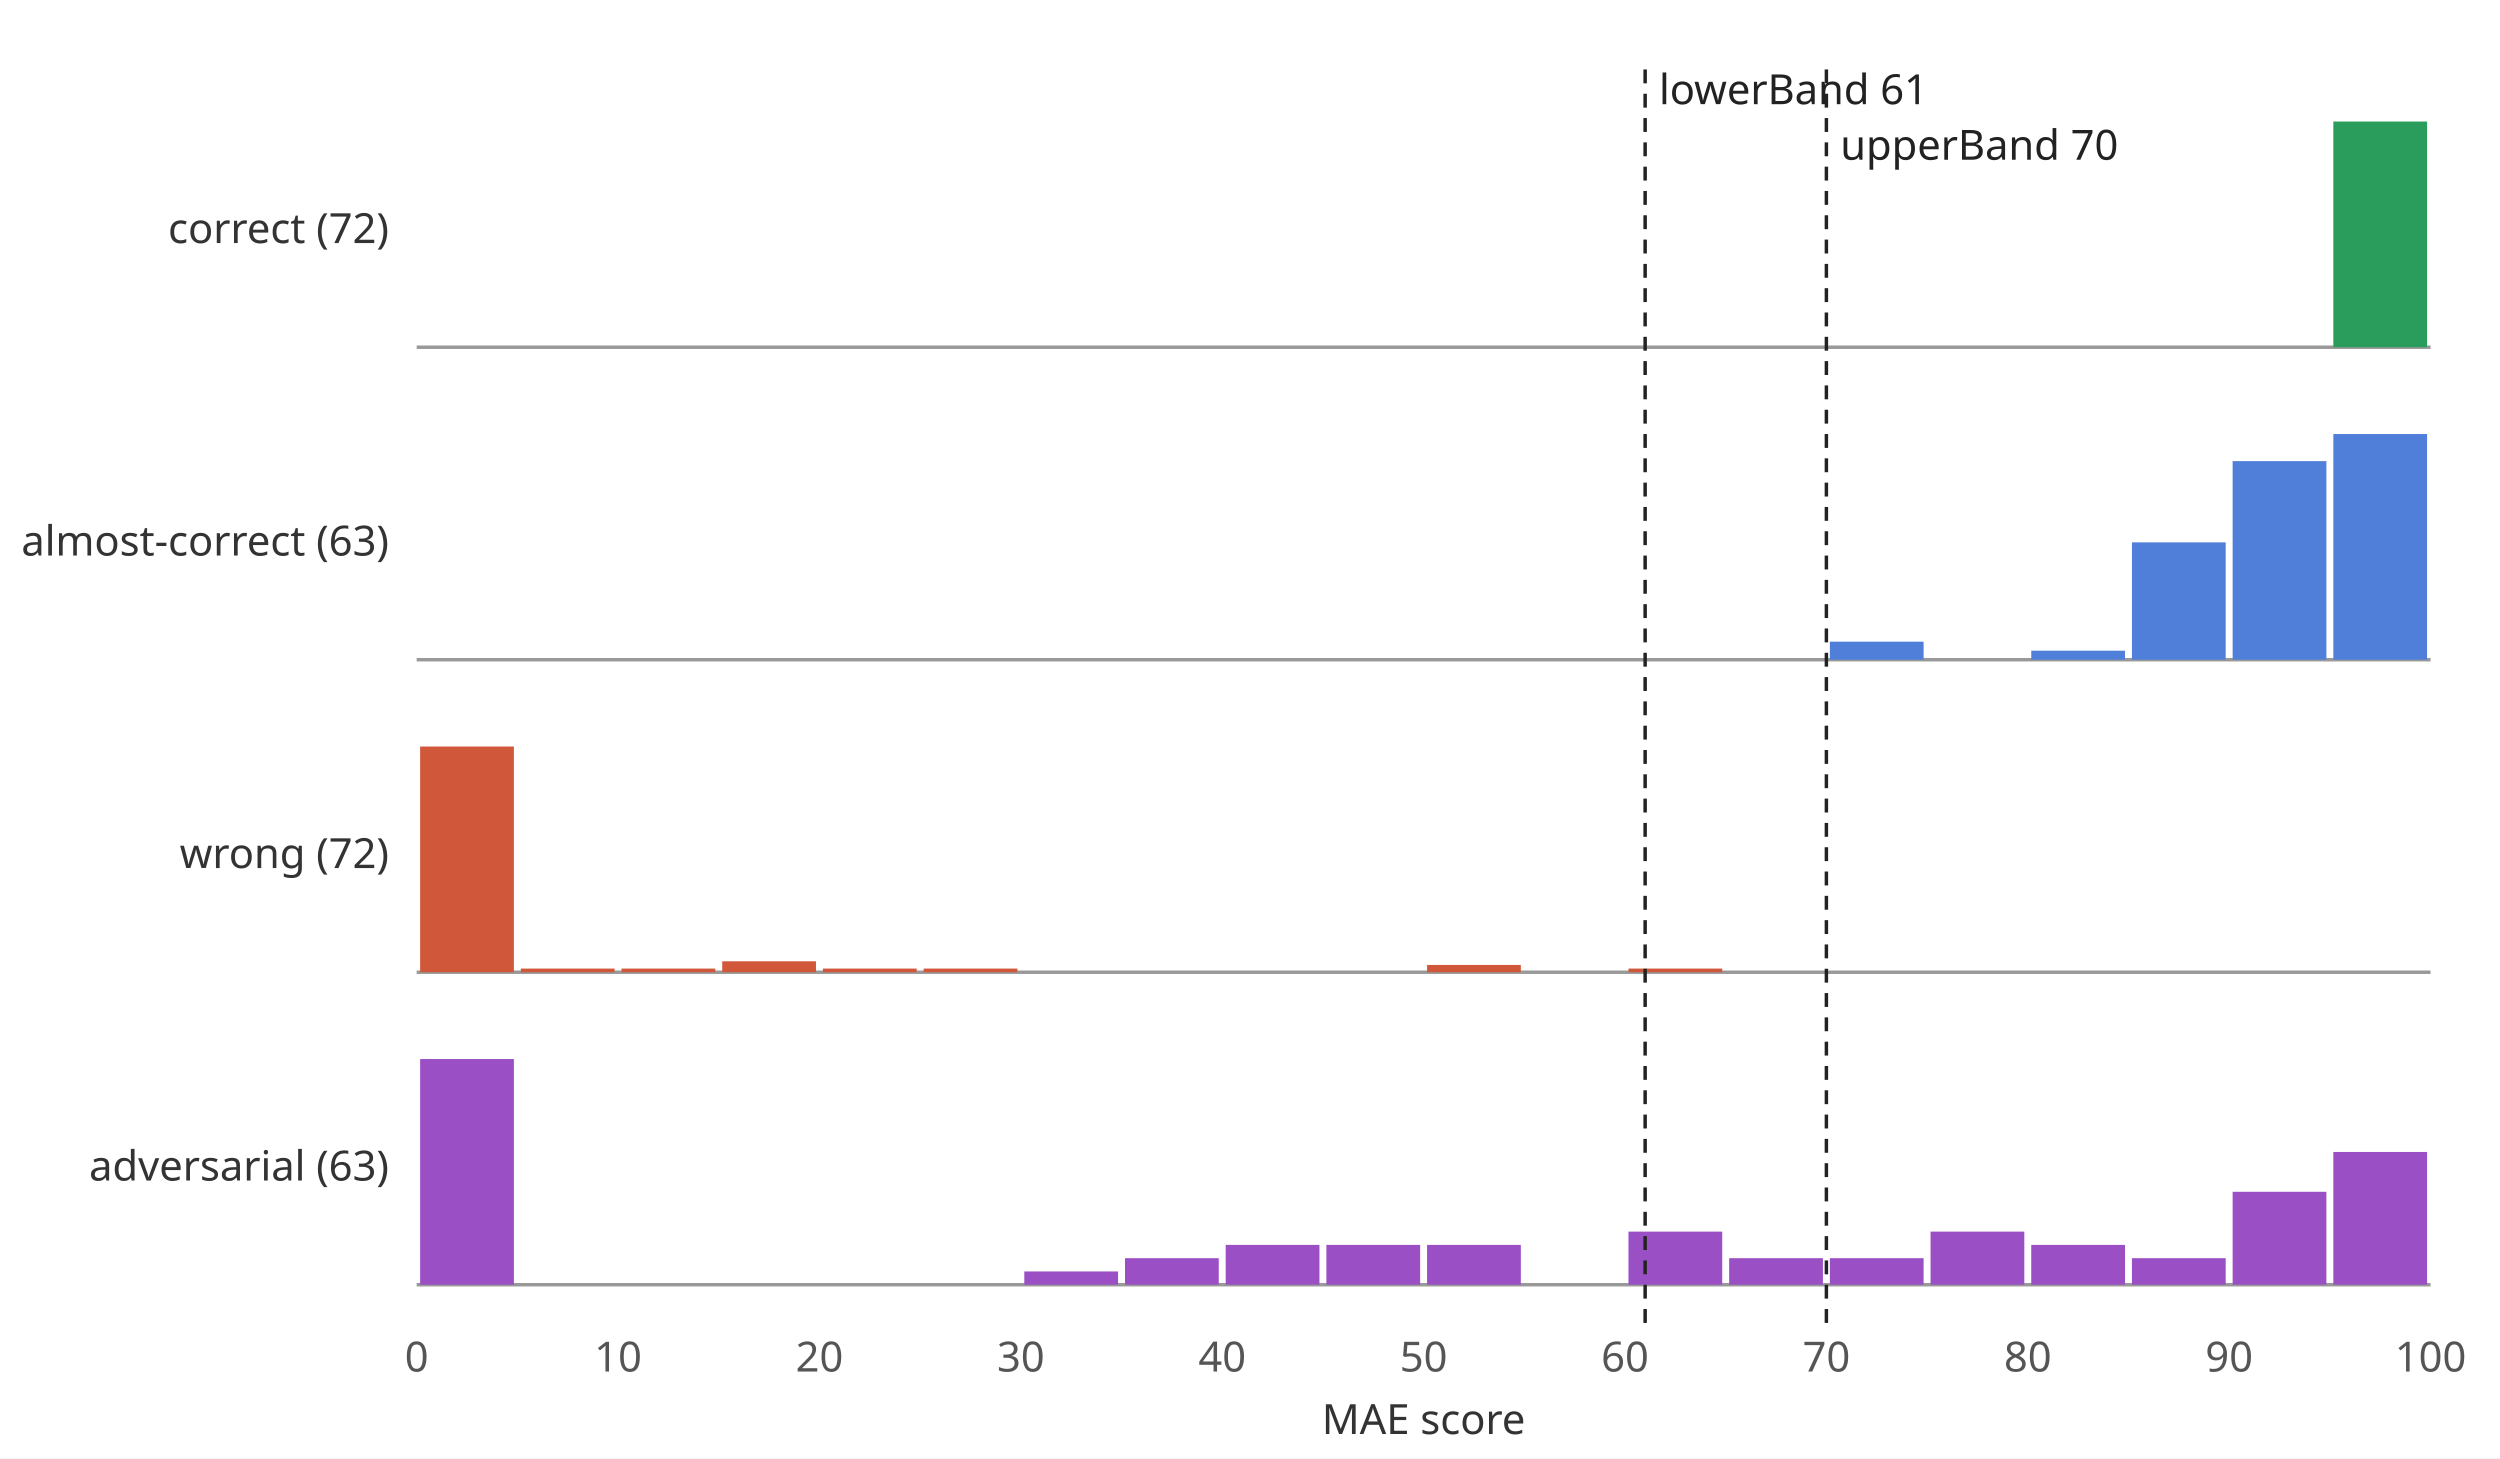
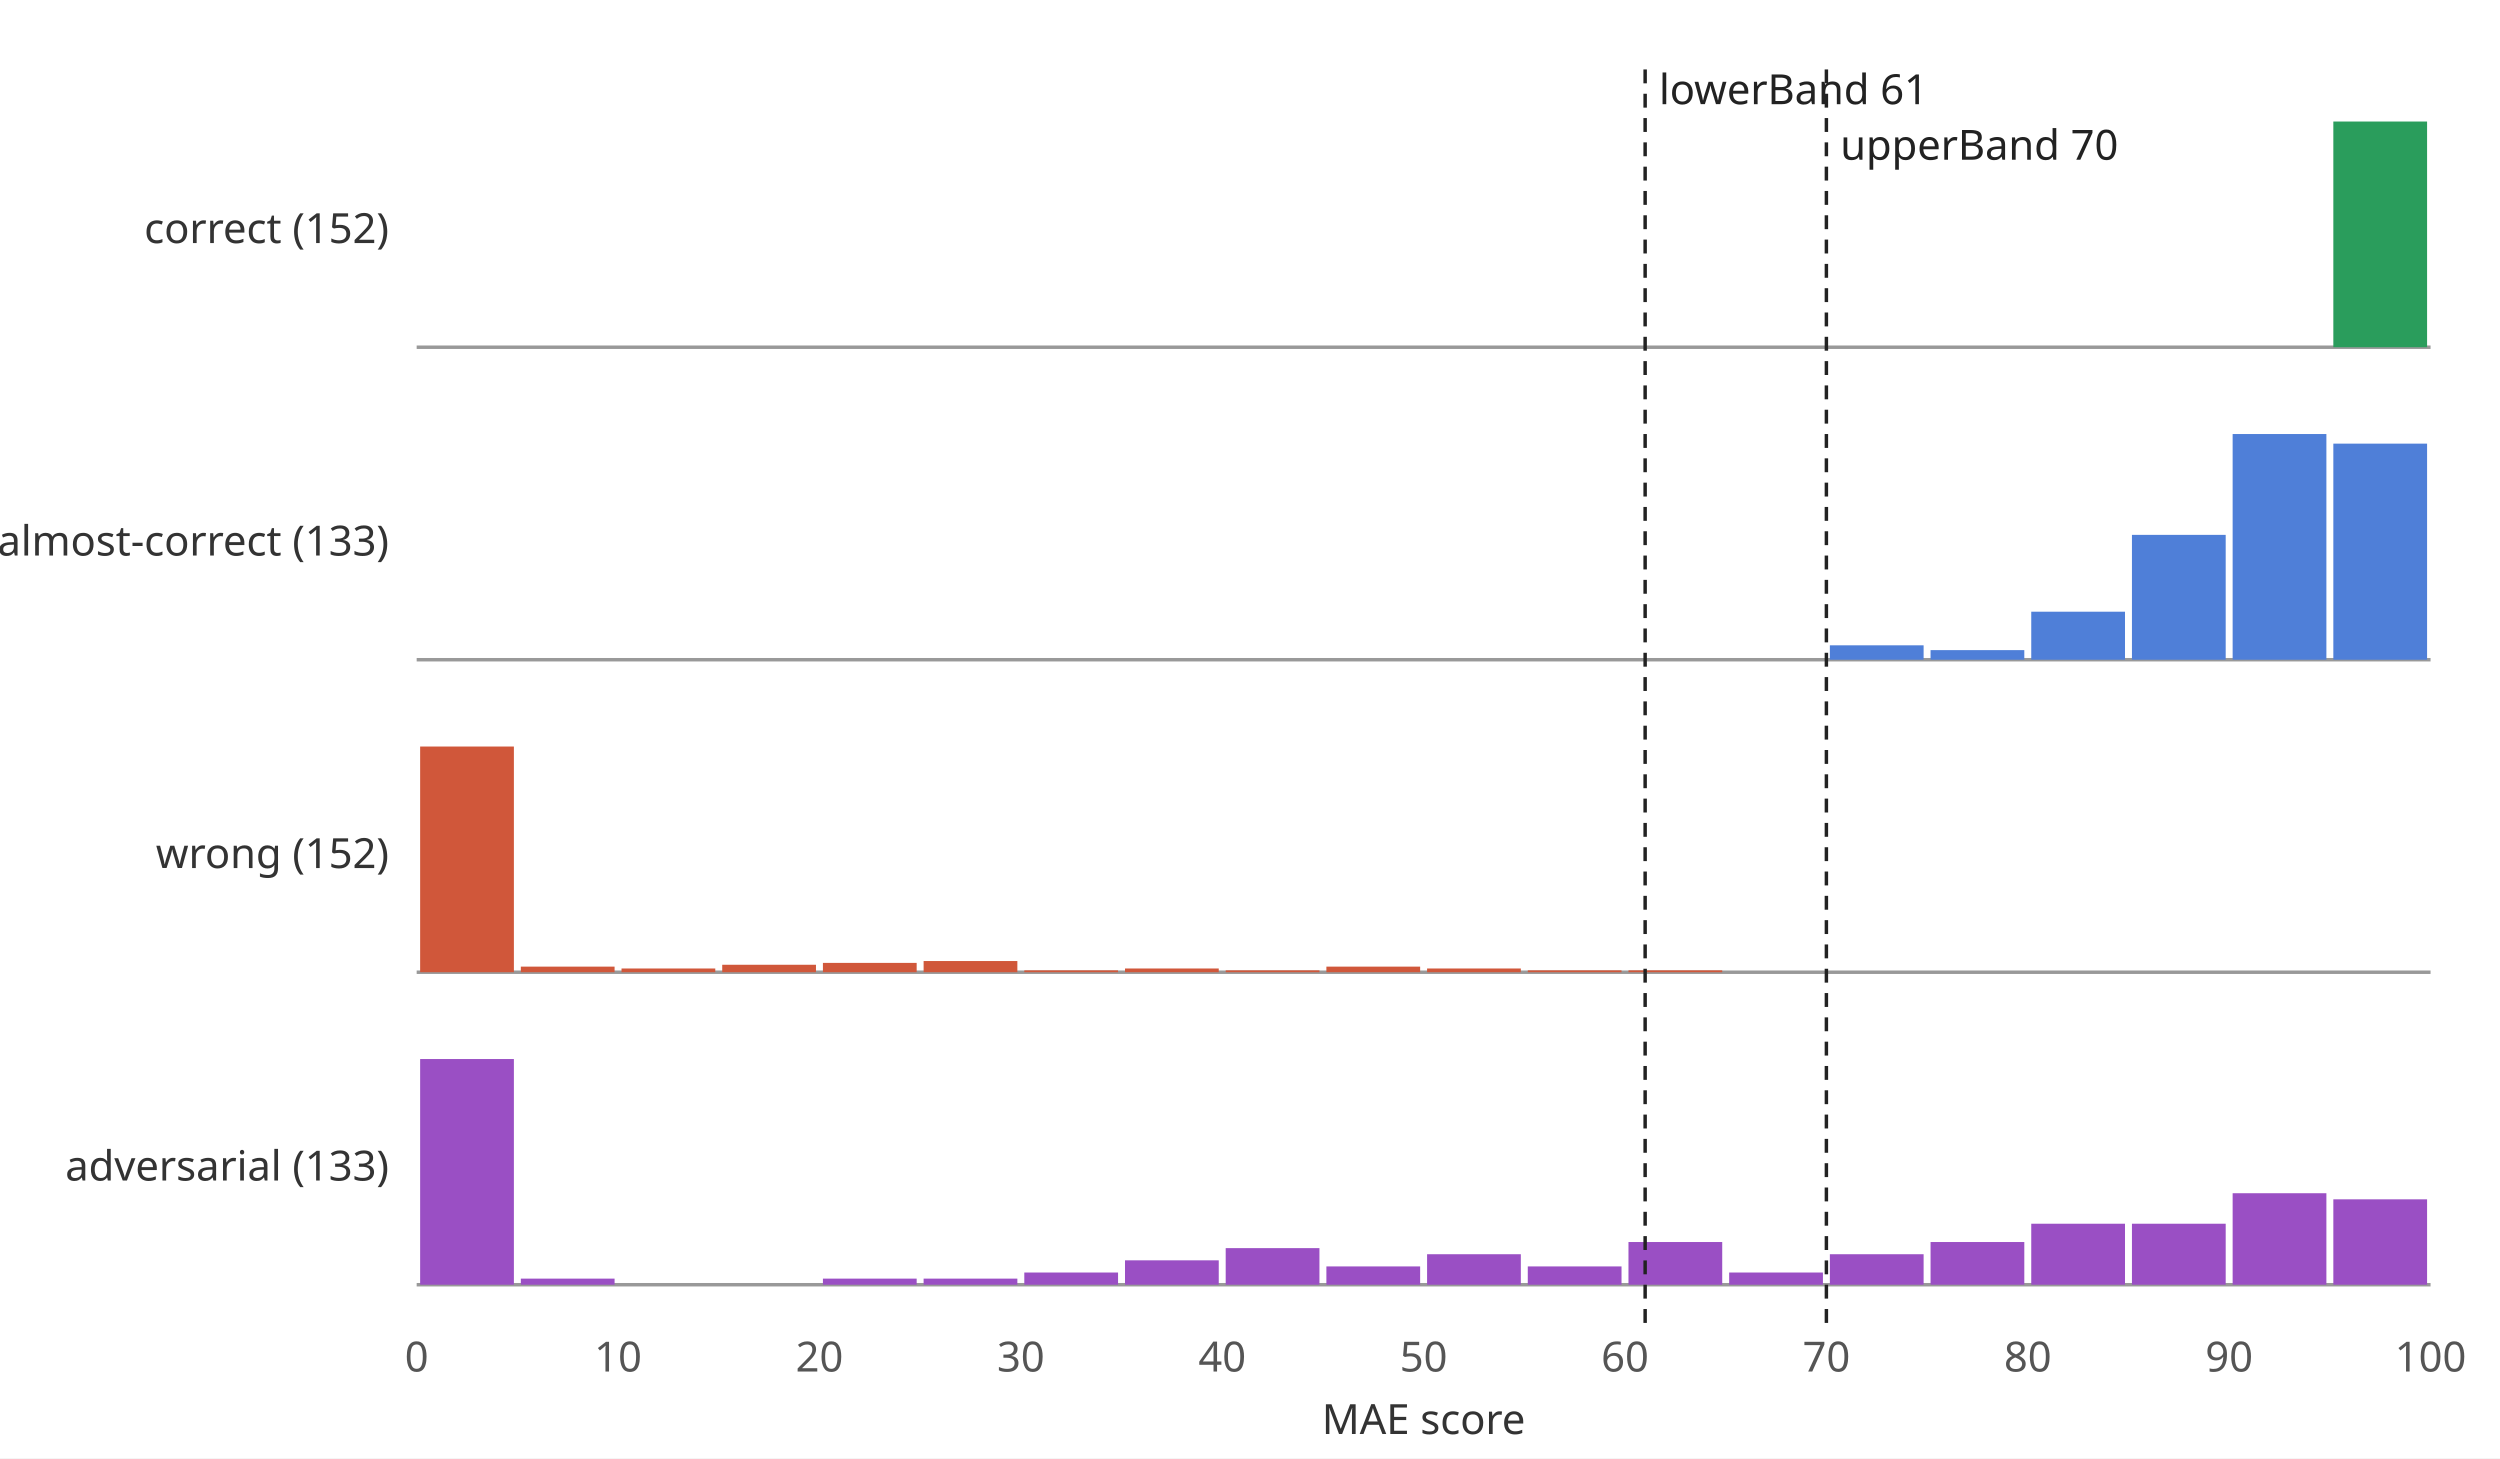
<svg xmlns="http://www.w3.org/2000/svg" width="720" height="420" viewBox="0 0 720 420" font-family="system-ui, sans-serif" font-size="12">
  <rect width="100%" height="100%" fill="#fff" />
-   <text x="112" y="70" text-anchor="end" fill="#333">correct (72)</text>
+   <text x="112" y="70" text-anchor="end" fill="#333">correct (152)</text>
  <line x1="120" y1="100" x2="700" y2="100" stroke="#999" />
  <rect x="672" y="35" width="27" height="65" fill="#2a9d5c" />
-   <text x="112" y="160" text-anchor="end" fill="#333">almost-correct (63)</text>
+   <text x="112" y="160" text-anchor="end" fill="#333">almost-correct (133)</text>
  <line x1="120" y1="190" x2="700" y2="190" stroke="#999" />
-   <rect x="527" y="184.8" width="27" height="5.2" fill="#4f7fd8" />
-   <rect x="585" y="187.4" width="27" height="2.6" fill="#4f7fd8" />
-   <rect x="614" y="156.2" width="27" height="33.8" fill="#4f7fd8" />
-   <rect x="643" y="132.8" width="27" height="57.2" fill="#4f7fd8" />
-   <rect x="672" y="125" width="27" height="65" fill="#4f7fd8" />
-   <text x="112" y="250" text-anchor="end" fill="#333">wrong (72)</text>
+   <rect x="527" y="185.851" width="27" height="4.149" fill="#4f7fd8" />
+   <rect x="556" y="187.234" width="27" height="2.766" fill="#4f7fd8" />
+   <rect x="585" y="176.17" width="27" height="13.83" fill="#4f7fd8" />
+   <rect x="614" y="154.043" width="27" height="35.957" fill="#4f7fd8" />
+   <rect x="643" y="125" width="27" height="65" fill="#4f7fd8" />
+   <rect x="672" y="127.766" width="27" height="62.234" fill="#4f7fd8" />
+   <text x="112" y="250" text-anchor="end" fill="#333">wrong (152)</text>
  <line x1="120" y1="280" x2="700" y2="280" stroke="#999" />
  <rect x="121" y="215" width="27" height="65" fill="#d0573a" />
-   <rect x="150" y="278.952" width="27" height="1.048" fill="#d0573a" />
-   <rect x="179" y="278.952" width="27" height="1.048" fill="#d0573a" />
-   <rect x="208" y="276.855" width="27" height="3.145" fill="#d0573a" />
-   <rect x="237" y="278.952" width="27" height="1.048" fill="#d0573a" />
-   <rect x="266" y="278.952" width="27" height="1.048" fill="#d0573a" />
-   <rect x="411" y="277.903" width="27" height="2.097" fill="#d0573a" />
-   <rect x="469" y="278.952" width="27" height="1.048" fill="#d0573a" />
-   <text x="112" y="340" text-anchor="end" fill="#333">adversarial (63)</text>
+   <rect x="150" y="278.388" width="27" height="1.612" fill="#d0573a" />
+   <rect x="179" y="278.926" width="27" height="1.074" fill="#d0573a" />
+   <rect x="208" y="277.851" width="27" height="2.149" fill="#d0573a" />
+   <rect x="237" y="277.314" width="27" height="2.686" fill="#d0573a" />
+   <rect x="266" y="276.777" width="27" height="3.223" fill="#d0573a" />
+   <rect x="295" y="279.463" width="27" height="0.537" fill="#d0573a" />
+   <rect x="324" y="278.926" width="27" height="1.074" fill="#d0573a" />
+   <rect x="353" y="279.463" width="27" height="0.537" fill="#d0573a" />
+   <rect x="382" y="278.388" width="27" height="1.612" fill="#d0573a" />
+   <rect x="411" y="278.926" width="27" height="1.074" fill="#d0573a" />
+   <rect x="440" y="279.463" width="27" height="0.537" fill="#d0573a" />
+   <rect x="469" y="279.463" width="27" height="0.537" fill="#d0573a" />
+   <text x="112" y="340" text-anchor="end" fill="#333">adversarial (133)</text>
  <line x1="120" y1="370" x2="700" y2="370" stroke="#999" />
  <rect x="121" y="305" width="27" height="65" fill="#9a4fc4" />
-   <rect x="295" y="366.176" width="27" height="3.824" fill="#9a4fc4" />
-   <rect x="324" y="362.353" width="27" height="7.647" fill="#9a4fc4" />
-   <rect x="353" y="358.529" width="27" height="11.471" fill="#9a4fc4" />
-   <rect x="382" y="358.529" width="27" height="11.471" fill="#9a4fc4" />
-   <rect x="411" y="358.529" width="27" height="11.471" fill="#9a4fc4" />
-   <rect x="469" y="354.706" width="27" height="15.294" fill="#9a4fc4" />
-   <rect x="498" y="362.353" width="27" height="7.647" fill="#9a4fc4" />
-   <rect x="527" y="362.353" width="27" height="7.647" fill="#9a4fc4" />
-   <rect x="556" y="354.706" width="27" height="15.294" fill="#9a4fc4" />
-   <rect x="585" y="358.529" width="27" height="11.471" fill="#9a4fc4" />
-   <rect x="614" y="362.353" width="27" height="7.647" fill="#9a4fc4" />
-   <rect x="643" y="343.235" width="27" height="26.765" fill="#9a4fc4" />
-   <rect x="672" y="331.765" width="27" height="38.235" fill="#9a4fc4" />
+   <rect x="150" y="368.243" width="27" height="1.757" fill="#9a4fc4" />
+   <rect x="237" y="368.243" width="27" height="1.757" fill="#9a4fc4" />
+   <rect x="266" y="368.243" width="27" height="1.757" fill="#9a4fc4" />
+   <rect x="295" y="366.486" width="27" height="3.514" fill="#9a4fc4" />
+   <rect x="324" y="362.973" width="27" height="7.027" fill="#9a4fc4" />
+   <rect x="353" y="359.459" width="27" height="10.541" fill="#9a4fc4" />
+   <rect x="382" y="364.73" width="27" height="5.27" fill="#9a4fc4" />
+   <rect x="411" y="361.216" width="27" height="8.784" fill="#9a4fc4" />
+   <rect x="440" y="364.73" width="27" height="5.27" fill="#9a4fc4" />
+   <rect x="469" y="357.703" width="27" height="12.297" fill="#9a4fc4" />
+   <rect x="498" y="366.486" width="27" height="3.514" fill="#9a4fc4" />
+   <rect x="527" y="361.216" width="27" height="8.784" fill="#9a4fc4" />
+   <rect x="556" y="357.703" width="27" height="12.297" fill="#9a4fc4" />
+   <rect x="585" y="352.432" width="27" height="17.568" fill="#9a4fc4" />
+   <rect x="614" y="352.432" width="27" height="17.568" fill="#9a4fc4" />
+   <rect x="643" y="343.649" width="27" height="26.351" fill="#9a4fc4" />
+   <rect x="672" y="345.405" width="27" height="24.595" fill="#9a4fc4" />
  <text x="120" y="395" text-anchor="middle" fill="#555">0</text>
  <text x="178" y="395" text-anchor="middle" fill="#555">10</text>
  <text x="236" y="395" text-anchor="middle" fill="#555">20</text>
  <text x="294" y="395" text-anchor="middle" fill="#555">30</text>
  <text x="352" y="395" text-anchor="middle" fill="#555">40</text>
  <text x="410" y="395" text-anchor="middle" fill="#555">50</text>
  <text x="468" y="395" text-anchor="middle" fill="#555">60</text>
  <text x="526" y="395" text-anchor="middle" fill="#555">70</text>
  <text x="584" y="395" text-anchor="middle" fill="#555">80</text>
  <text x="642" y="395" text-anchor="middle" fill="#555">90</text>
  <text x="700" y="395" text-anchor="middle" fill="#555">100</text>
  <text x="410" y="413" text-anchor="middle" fill="#333">MAE score</text>
  <line x1="473.8" y1="20" x2="473.8" y2="383" stroke="#222" stroke-dasharray="4 3" />
  <text x="477.8" y="30" fill="#222">lowerBand 61</text>
  <line x1="526" y1="20" x2="526" y2="383" stroke="#222" stroke-dasharray="4 3" />
  <text x="530" y="46" fill="#222">upperBand 70</text>
</svg>
